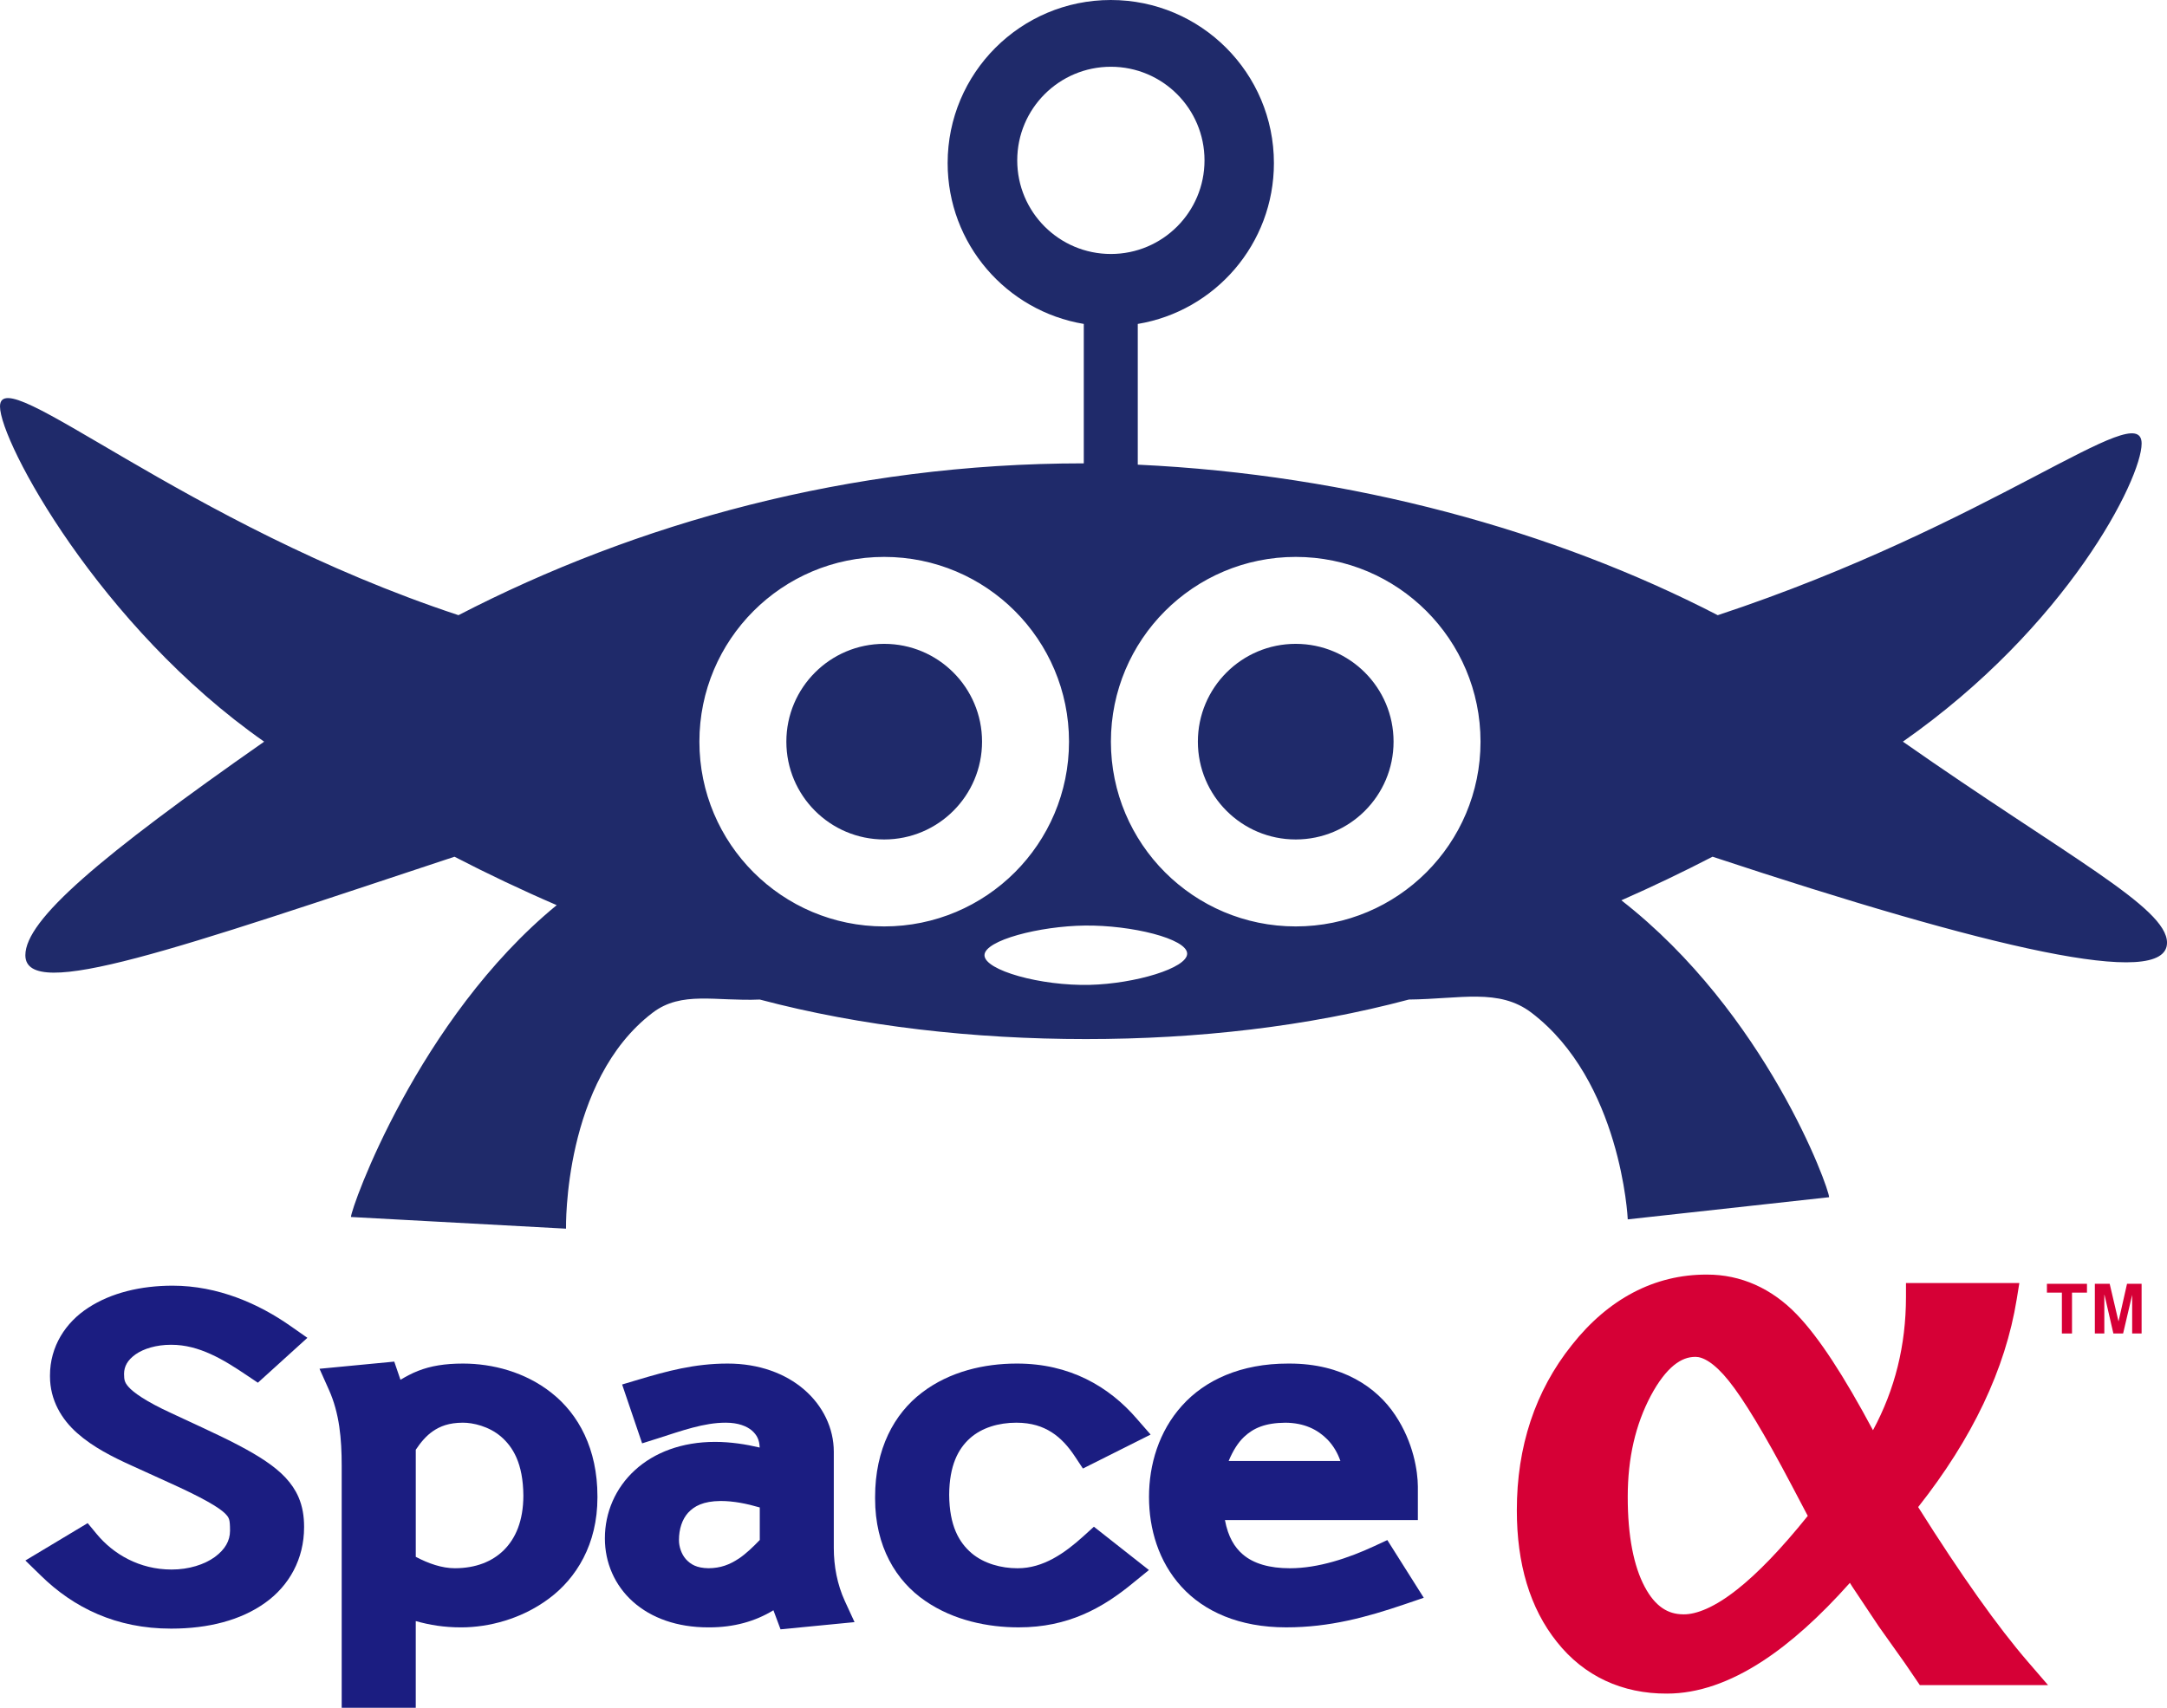
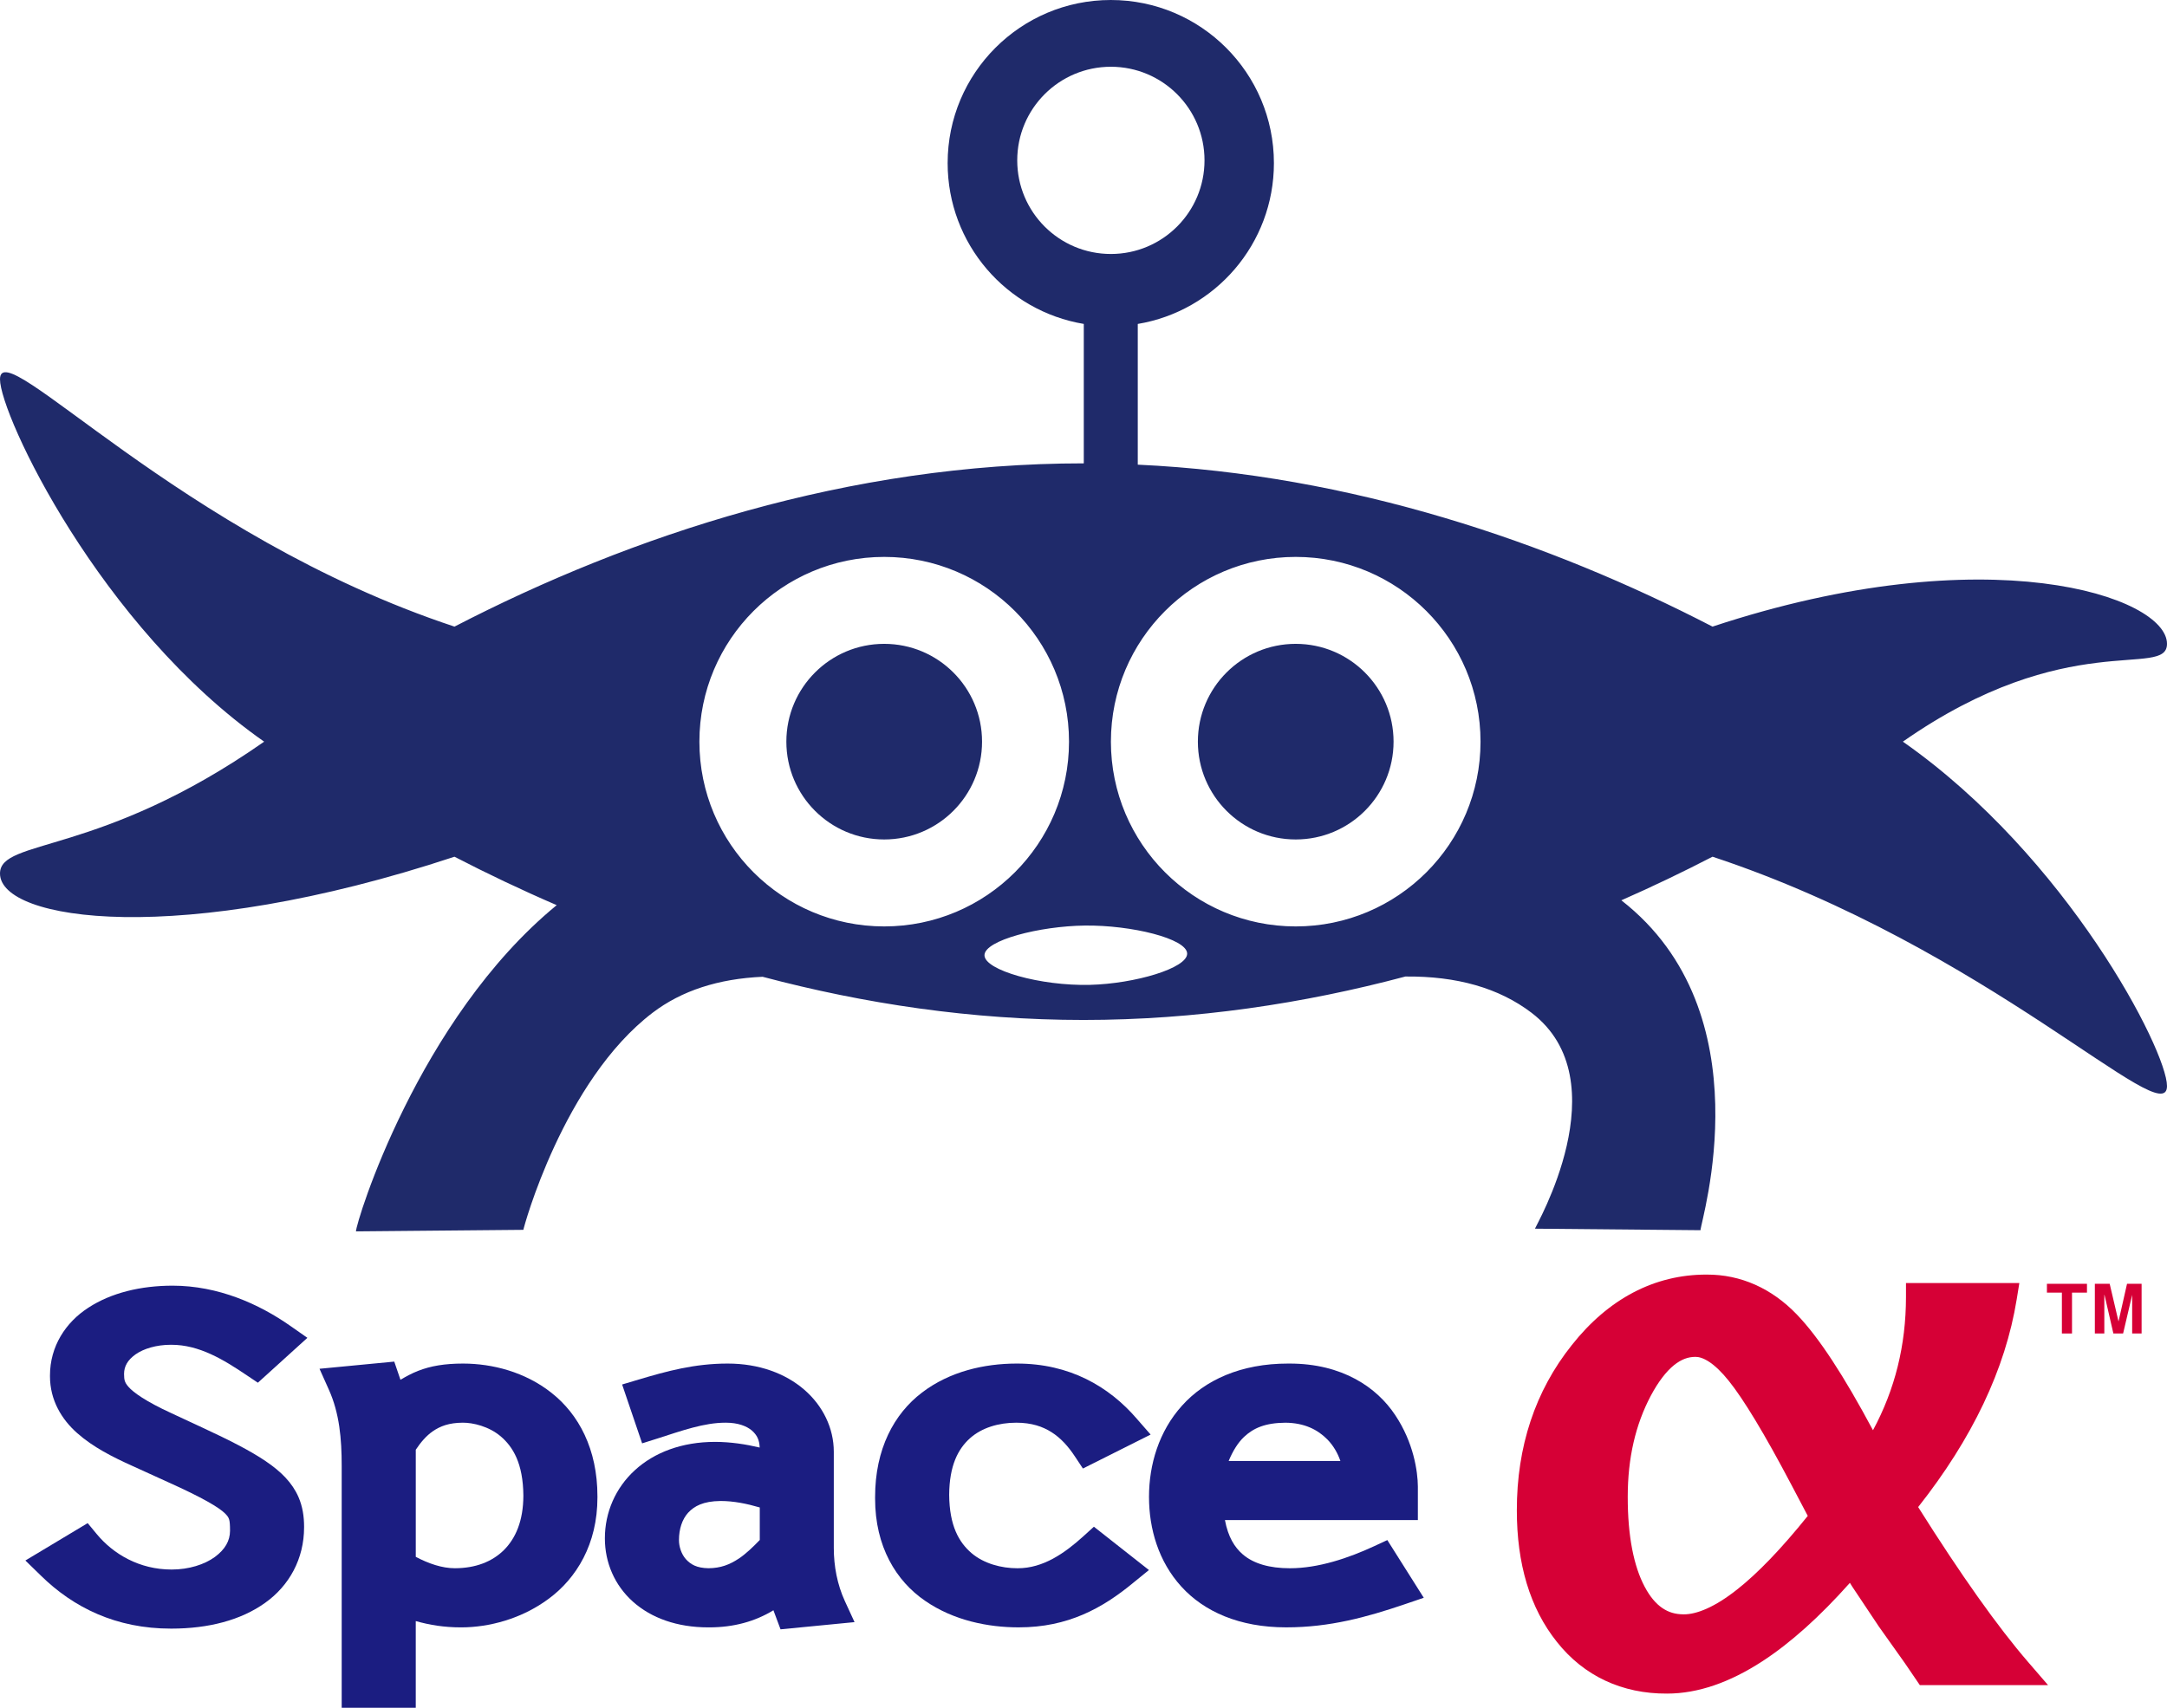
<svg xmlns="http://www.w3.org/2000/svg" id="_레이어_2" data-name=" 레이어 2" viewBox="0 0 1168.93 921.45">
  <defs>
    <style>
      .cls-1 {
        fill: #d60036;
      }

      .cls-2 {
        fill: #1f2a6a;
      }

      .cls-3 {
        fill: #1b1d81;
      }
    </style>
  </defs>
  <g id="Layer_1" data-name="Layer 1">
    <g>
      <g>
        <g>
          <polyline class="cls-3" points="136.37 737.65 136.2 737.53 136.37 737.65" />
          <path class="cls-3" d="m73.14,730.76c4.29-3.02,11.19-5.17,19.04-5.16h.19c15.01-.03,28.11,7.91,40.94,16.59l.18.12,3.84,2.57,1.77,1.19,5.16-4.67,21.55-19.55-9.13-6.39c-16.99-11.92-38.96-21.73-63.55-21.75-17.27.01-33.19,3.87-45.46,11.88-12.28,7.91-20.72,20.9-20.71,36.6v.44c0,12.86,6.32,23.29,14.76,30.7h0c8.46,7.49,19.02,12.83,29.78,17.68l19.14,8.71h0c9.25,4.16,16.17,7.58,21.19,10.39,5.01,2.8,8.12,5.03,9.63,6.56h0c1.68,1.75,1.77,2.13,2.18,3.34.27.9.45,2.79.44,5.68v.34c-.05,5.34-2.6,9.95-8.23,14.1h0c-5.51,4-13.91,6.75-23.27,6.74h-.04c-17.4,0-31.46-8.37-40.36-19.13l-4.88-5.91-33.61,20.17,8.42,8.2-.14-.13c17.69,17.38,40.73,28.71,70.29,28.68h.29c19.92-.02,37.38-4.55,50.41-13.87,13.04-9.23,21.08-23.78,21.07-40.79v-.36c0-5.5-.81-10.86-3-15.92-3.32-7.69-9.39-13.79-17.7-19.39l.25.17-.24-.17c-8.35-5.66-19.3-11.22-34.06-18.08l-16.7-7.77-.14-.07c-13.81-6.32-20.63-11.28-23.15-14.22l.11.13-.12-.14c-1.34-1.55-1.68-2.34-1.98-3.27-.26-.84-.38-1.92-.38-3.71.02-2.12.51-3.91,1.49-5.62.98-1.69,2.51-3.32,4.73-4.91h.01Zm63.05,6.77l.18.12-.18-.12Zm-63.04-6.77h0l.06-.04-.06.04Z" />
          <polyline class="cls-3" points="275.68 840.26 275.81 840.12 275.68 840.26" />
          <path class="cls-3" d="m297.58,751.61h.01c-14.42-11.45-32.13-15.83-47.65-15.87h-.19c-9.76,0-17.43,1.26-24.3,3.97-3.36,1.32-6.42,2.99-9.43,4.78l-3.35-9.81-40.32,3.87,5.06,11.31c5.7,12.7,6.91,26.42,6.91,41.15v130.45h39.95v-46.78c7.54,2.13,15.34,3.41,24.41,3.4h.34c14.49-.04,32.17-4.42,47.03-15.49,14.84-10.98,26.24-29.4,26.22-54.59v-.61c.03-25.59-10.24-44.39-24.68-55.77h-.01Zm-21.76,88.51l-.14.14.14-.14Zm-42.44-67.8c4.11-2.83,8.8-4.63,16.24-4.68h.08c5.41-.02,13.99,1.94,20.41,7.39l-.12-.1.12.09c6.53,5.61,12.07,14.42,12.21,32.01-.05,13.69-4.2,23.04-10.51,29.35-6.33,6.26-15.26,9.76-26.35,9.79h-.06c-6.95.01-14.23-2.51-21.12-6.15v-57.79c2.7-4.05,5.65-7.5,9.11-9.92h0Z" />
          <polygon class="cls-3" points="296.05 862.57 296.04 862.58 295.88 862.7 296.05 862.57" />
          <path class="cls-3" d="m449.77,835.18v-51.89c0-12.7-5.9-24.83-16.01-33.52-10.11-8.71-24.37-14.04-41.24-14.03h-.06c-17.94,0-32.88,4.14-48.01,8.64l-8.86,2.65,2.97,8.76,7.82,23,8.02-2.54.3-.09c12.95-4.15,25.08-8.55,36.72-8.52h.15c6.6,0,11.23,1.87,14.02,4.23,2.76,2.44,4.06,5.07,4.2,9.18-7.46-1.76-15.5-3.04-24.01-3.05h-.16c-17.78,0-32.72,5.7-43.16,15.28-10.45,9.54-16.18,22.8-16.17,36.71v.17c0,12.94,5.29,25.29,15.14,34.06,9.84,8.81,23.85,13.87,40.6,13.86h.54c13.29.01,24.77-3.22,34.63-9.23l3.84,10.29,39.92-3.89-5.23-11.37c-4.1-8.94-5.96-18.84-5.96-28.69h0Zm-51.32,5.83h0c-4.86,3.21-9.66,5.11-16.31,5.16-6.38-.12-9.54-2.05-12.14-4.86-2.41-2.71-3.77-6.78-3.75-10.32v-.03c0-5.94,1.74-11.21,4.94-14.74,3.32-3.56,8.09-6.23,17.46-6.33h.1c7.03,0,14.06,1.44,21.09,3.49v17.55c-3.73,3.86-7.45,7.46-11.37,10.08h-.02Zm-28.39.38l-.06-.07h0l.06.07Z" />
          <polygon class="cls-3" points="341.42 864.22 341.42 864.21 341.2 864.01 341.42 864.22" />
          <path class="cls-3" d="m590.08,823.76l-5.58,5.07h0c-5.06,4.59-10.54,8.96-16.44,12.15-5.91,3.19-12.2,5.2-19.06,5.2h-.21c-8.6,0-17.99-2.45-24.72-8.16l.14.12-.13-.11c-6.77-5.82-11.94-14.7-12.07-31.47.1-15.82,4.8-24.73,11.18-30.49,6.38-5.71,15.45-8.43,25.06-8.43,8.25.04,14.05,2.01,19.02,5.15h0c4.92,3.13,8.98,7.64,12.51,12.99l.18.27,2.85,4.3,1.34,2.02,36.52-18.32-7.44-8.52-.11-.13c-14.95-17.31-36.16-29.69-64.53-29.66h-.36c-17.19.03-35.89,4.19-50.88,15.65l-.2.15.2-.15c-15.03,11.4-25.33,30.44-25.3,56.4v.76c-.04,25.98,11.42,44.56,26.96,55.19h0c15.51,10.73,34.2,14.3,50.13,14.33h.38c26.61.03,45.21-10.4,61.62-23.91l-.12.09,8.74-7.11-8.74-6.88-20.97-16.51h.03Zm-41.98-61.59h.18-.18Zm-24.88,13.9h0l.21-.19-.21.19Z" />
          <polygon class="cls-3" points="752.6 763.52 752.6 763.53 752.61 763.53 752.6 763.52" />
          <path class="cls-3" d="m748.35,830.98l-7.09,3.29c-13.8,6.41-30.13,11.92-45.43,11.91h-.12c-10.84,0-19.51-2.48-25.3-7.46-4.46-3.84-7.95-9.43-9.65-18.55h104.07v-18.06c-.06-8.11-2.28-23.73-12.23-38.58-9.84-14.86-28.42-27.82-57.04-27.79h-.72c-25.45-.02-44.84,8.88-57.25,22.73-12.47,13.83-17.79,31.81-17.79,49.22v.03c0,17.25,5.17,34.87,17.45,48.36,12.25,13.5,31.36,22,56.46,21.99h.23c23.28,0,43.31-5.51,63.37-12.32l2.59-.88,4.82-1.64,3.29-1.12-19.66-31.14h0Zm-77.33-55.63c5.19-4.88,11.53-7.6,22.32-7.7,10.15.07,17.41,3.65,22.78,9.14,3.11,3.22,5.44,7.2,6.92,11.5h-60.27c2.29-5.52,5.04-9.87,8.24-12.93h.01Z" />
          <polygon class="cls-3" points="637.4 758.68 637.59 758.47 637.58 758.48 637.4 758.68" />
        </g>
        <path class="cls-1" d="m1034.71,813.16c29.13-36.91,47.03-74.31,53.15-112.1l1.42-8.77h-61.15v7.56c-.03,26.06-5.93,49.86-17.8,71.86-15.74-29.45-29.18-50.1-41.07-62.45-13.48-14.04-30.21-21.6-48.55-21.53-28.33-.1-53.27,13.22-72.86,38.06-19.77,24.76-29.66,54.86-29.63,89.09-.02,28.77,6.99,52.83,21.66,71.11,14.56,18.38,35.19,27.95,59.34,27.82,16.75,0,33.9-6.06,51.33-17.37,15.38-10,31.09-24.15,47.32-42.38.43.68.8,1.26,1.09,1.73l.1.18,14.35,21.53,14.09,19.84c1.02,1.46,3.02,4.41,5.86,8.6l2.25,3.31h69.17l-10.8-12.51c-16.24-18.79-36.07-46.71-59.28-83.57h.01Zm-97.76,44.55c-11.95,9.47-21.82,13.42-28.78,13.34-4.55-.02-8.11-1.12-11.49-3.41-3.36-2.29-6.59-5.97-9.51-11.5-5.84-10.98-9.16-27.2-9.13-48.55,0-20.93,4.21-38.93,12.42-54.45,4.1-7.72,8.4-13.18,12.43-16.46,4.09-3.28,7.68-4.53,11.65-4.56,1.95,0,4.34.66,7.45,2.7,3.08,2.03,6.71,5.43,10.58,10.28,7.84,9.72,19.27,28.55,33.62,55.81l8.96,17.02c-14.21,17.69-27.05,31.02-38.19,39.78h-.01Z" />
        <g>
          <path class="cls-1" d="m1117.7,719.51h-5.47v-22.05h-8.07v-4.76h21.6v4.76h-8.07v22.05h0Z" />
          <path class="cls-1" d="m1155.24,719.49h-5.1v-20.82l-4.88,20.82h-5.26l-4.78-20.82h-.1v20.82h-5.11v-26.8h8l4.75,20.27h.03l4.58-20.27h7.86v26.8h.01Z" />
        </g>
      </g>
      <g>
-         <path class="cls-2" d="m1026.44,400.18c88.78-62.13,128.8-141.79,128.8-160.86,0-25.6-80.24,43.51-228.65,92.62-88.24-45.64-197.56-75.85-312.85-81.22v-75.93c41.67-6.94,73.44-43.14,73.44-86.78C687.18,39.41,647.78,0,599.18,0s-88,39.4-88,88c0,43.64,31.77,79.84,73.44,86.78v75.23h-.16c-126.52,0-241.49,32.44-337.15,81.92C98.9,282.82,0,193.72,0,219.32c0,19.07,53.71,118.73,142.49,180.86C53.71,462.31,13.68,496.33,13.68,515.41c0,25.6,83.07-4.04,231.48-53.15,17.67,9.14,36.08,17.91,55.14,26.13-74.8,61.38-111.03,163.55-110.98,168.26l116,6.3c0-.8-1.51-79.8,46.73-116.52,15.65-11.91,33.98-6.06,57.79-7.11,54.7,14.52,115.61,21.33,175.88,21.33s119.42-6.72,174.27-21.33c27.71-.28,48.6-6.23,66.12,7.11,48.24,36.72,51.94,110.7,51.94,111.5l108.61-11.95c.05-4.79-33.99-99.38-112.06-160.2,16.94-7.46,33.37-15.34,49.19-23.53,148.4,49.11,245.15,72,245.15,46.4,0-19.07-53.7-46.35-142.48-108.48h-.01ZM548.72,86.53c0-27.9,22.61-50.51,50.51-50.51s50.51,22.61,50.51,50.51-22.61,50.51-50.51,50.51-50.51-22.61-50.51-50.51Zm-171.45,313.65c0-55.06,44.63-99.69,99.69-99.69s99.69,44.63,99.69,99.69-44.63,99.69-99.69,99.69-99.69-44.63-99.69-99.69Zm210.67,131.22c-26.61.66-56.91-7.88-56.89-16,.02-8.04,29.71-15.72,54.22-16,25.04-.28,54.96,7.05,55.11,15.11.15,7.89-28.24,16.28-52.44,16.89h0Zm111-31.53c-55.06,0-99.69-44.63-99.69-99.69s44.63-99.69,99.69-99.69,99.69,44.63,99.69,99.69-44.63,99.69-99.69,99.69Z" />
+         <path class="cls-2" d="m1026.44,400.18c88.78-62.13,142.49-33.71,142.49-52.78,0-25.6-96.75-58.41-245.16-9.3-88.24-45.64-194.74-82.01-310.03-87.38v-75.93c41.67-6.94,73.44-43.14,73.44-86.78C687.18,39.41,647.78,0,599.18,0s-88,39.4-88,88c0,43.64,31.77,79.84,73.44,86.78v75.23h-.16c-126.52,0-243.64,38.61-339.3,88.09C96.75,288.99,0,179.05,0,204.65c0,19.07,53.71,133.4,142.49,195.53C53.71,462.31,0,452.24,0,471.32c0,25.6,96.75,40.05,245.16-9.06,17.67,9.14,36.08,17.91,55.14,26.13-74.8,61.38-108.33,171.31-108.28,176.02l90.3-.83c0-.8,21.49-80.43,69.73-117.15,15.65-11.91,35.51-18.34,59.32-19.39,54.7,14.52,112.83,23.3,173.1,23.3s118.77-8.83,173.62-23.44c27.71-.28,50.49,6.19,68.01,19.53,48.24,36.72,1.89,115.73,1.89,116.53l89.3.82c.05-4.79,35.37-117.18-42.7-178,16.94-7.46,33.37-15.34,49.19-23.53,148.4,49.11,245.15,149.33,245.15,123.73,0-19.07-53.7-123.68-142.48-185.81h-.01ZM548.72,86.53c0-27.9,22.61-50.51,50.51-50.51s50.51,22.61,50.51,50.51-22.61,50.51-50.51,50.51-50.51-22.61-50.51-50.51Zm-171.45,313.65c0-55.06,44.63-99.69,99.69-99.69s99.69,44.63,99.69,99.69-44.63,99.69-99.69,99.69-99.69-44.63-99.69-99.69Zm210.67,131.22c-26.61.66-56.91-7.88-56.89-16,.02-8.04,29.71-15.72,54.22-16,25.04-.28,54.96,7.05,55.11,15.11.15,7.89-28.24,16.28-52.44,16.89h0Zm111-31.53c-55.06,0-99.69-44.63-99.69-99.69s44.63-99.69,99.69-99.69,99.69,44.63,99.69,99.69-44.63,99.69-99.69,99.69Z" />
        <path class="cls-2" d="m698.94,347.4c-29.15,0-52.78,23.63-52.78,52.78s23.63,52.77,52.78,52.77,52.78-23.63,52.78-52.77-23.63-52.78-52.78-52.78h0Z" />
        <path class="cls-2" d="m476.96,347.4c-29.15,0-52.78,23.63-52.78,52.78s23.63,52.77,52.78,52.77,52.78-23.63,52.78-52.77-23.63-52.78-52.78-52.78Z" />
      </g>
    </g>
  </g>
</svg>
